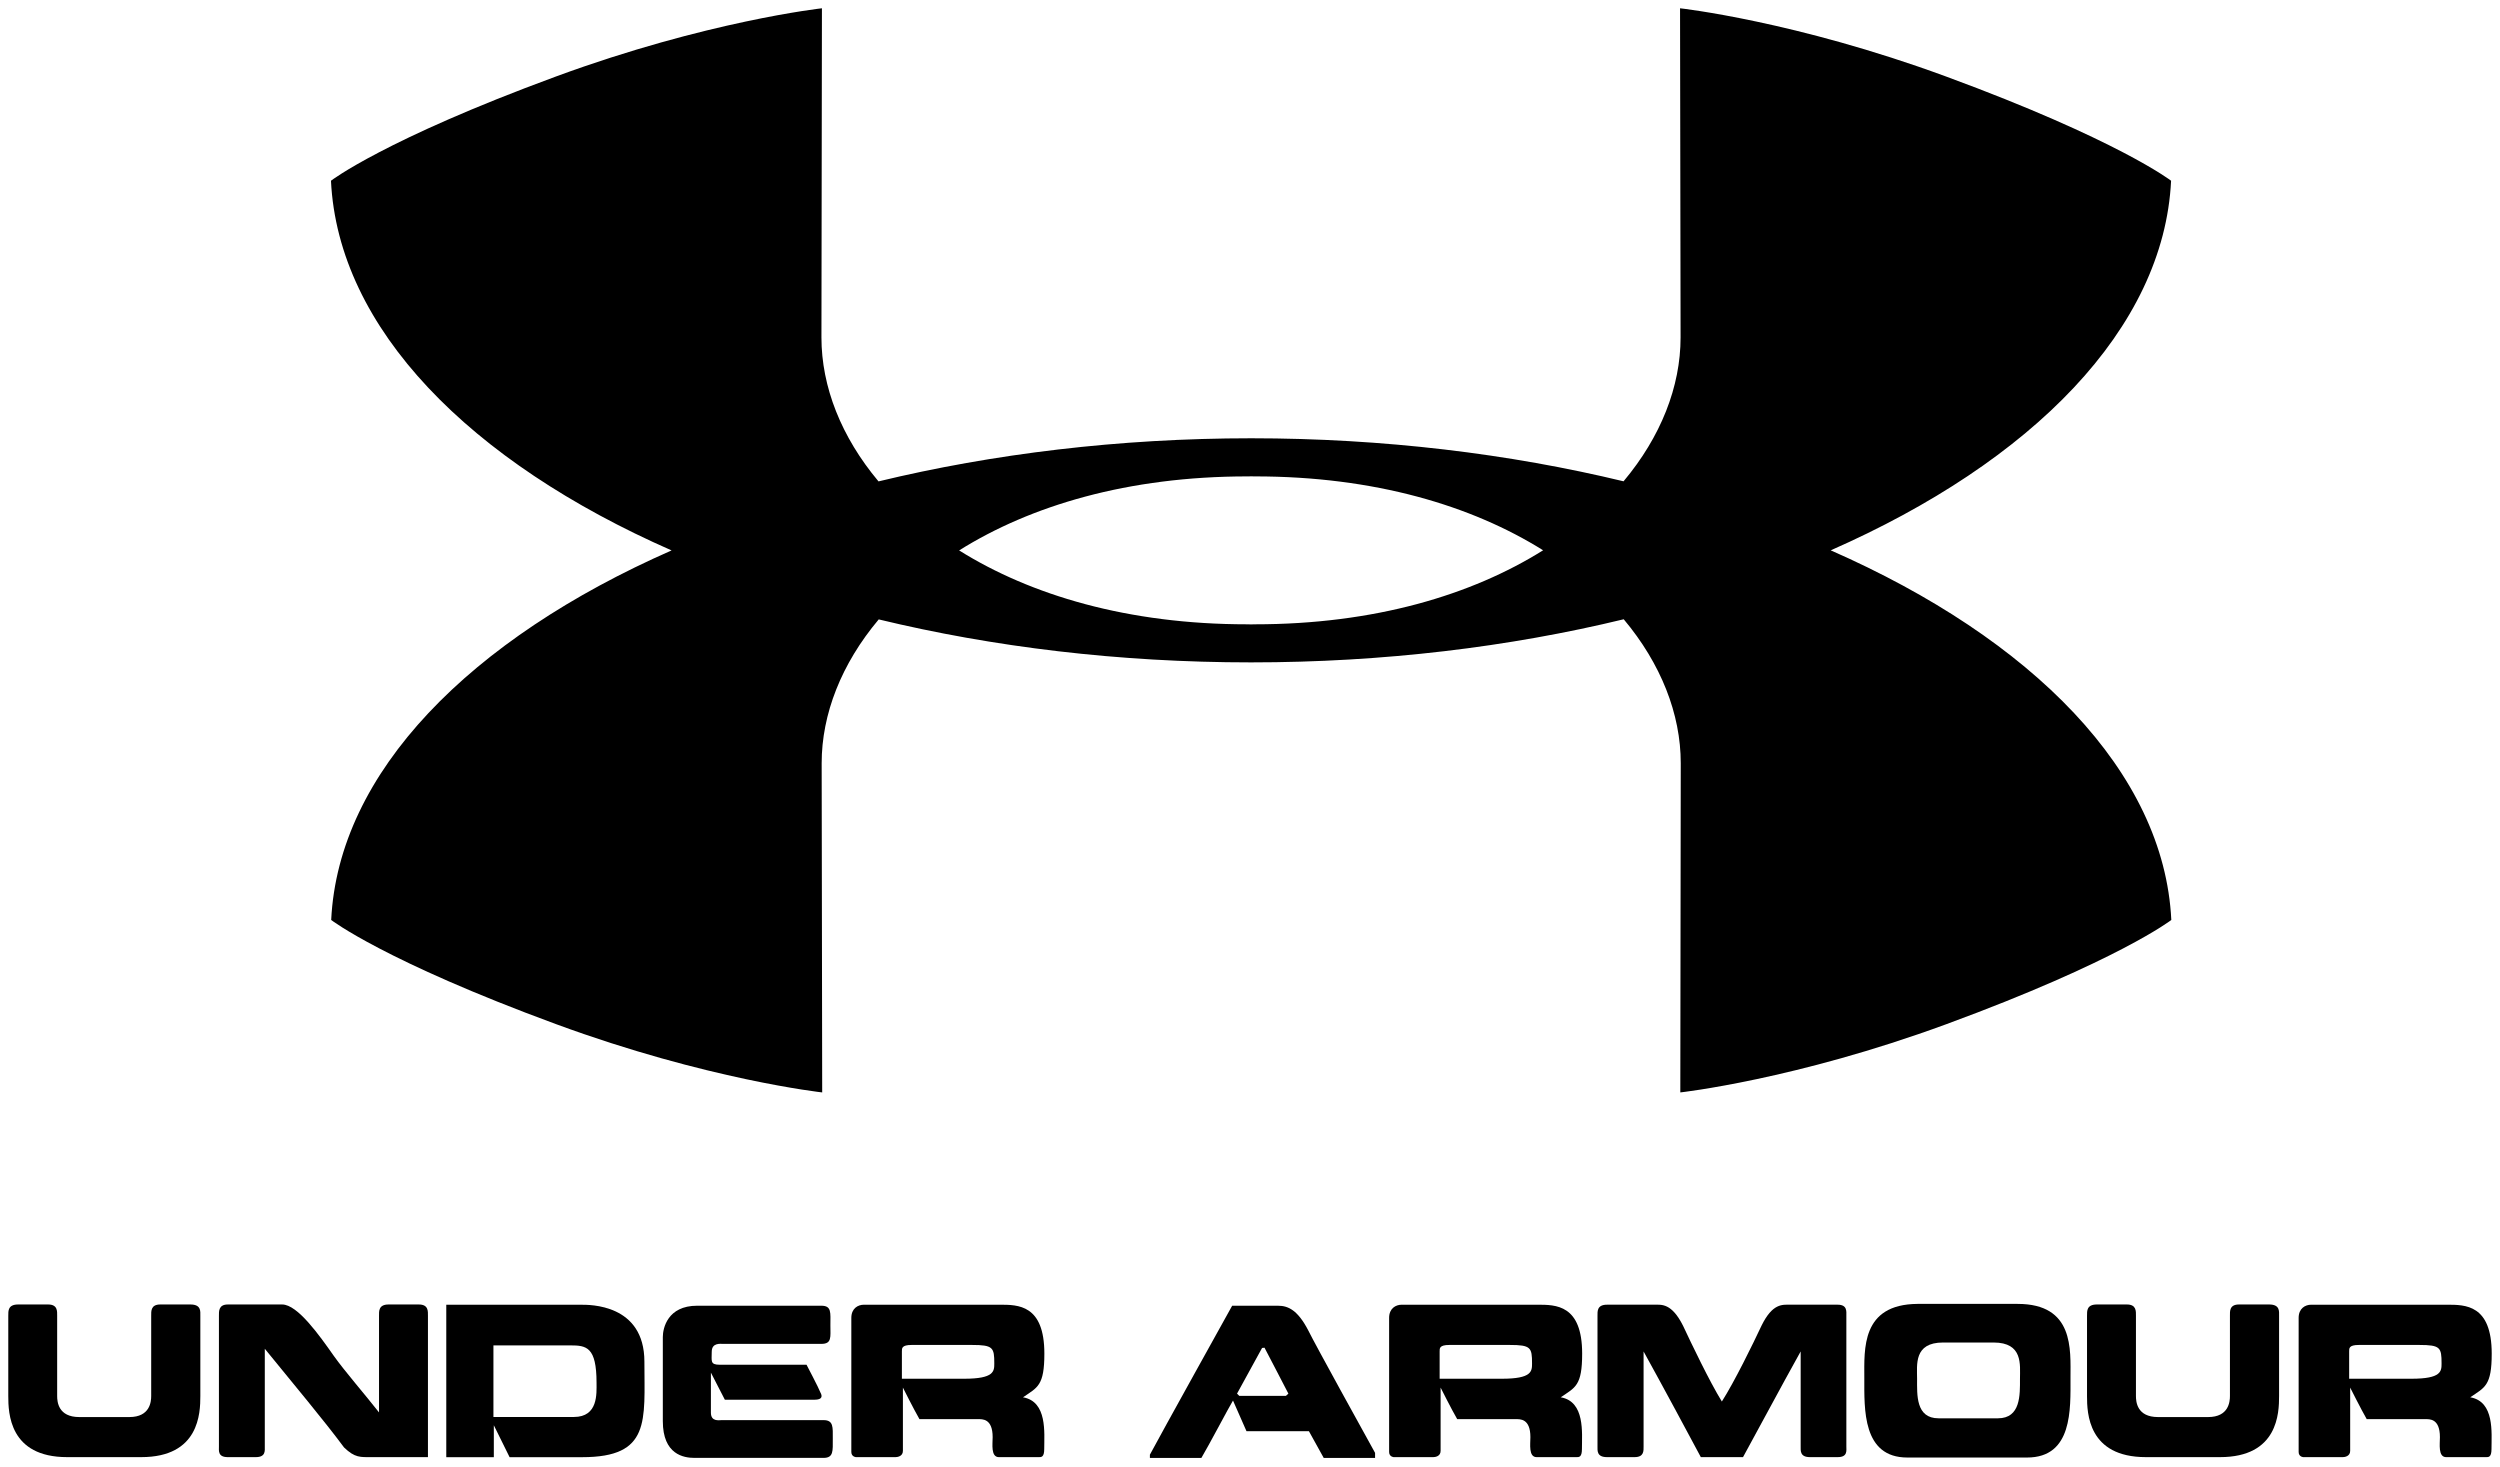
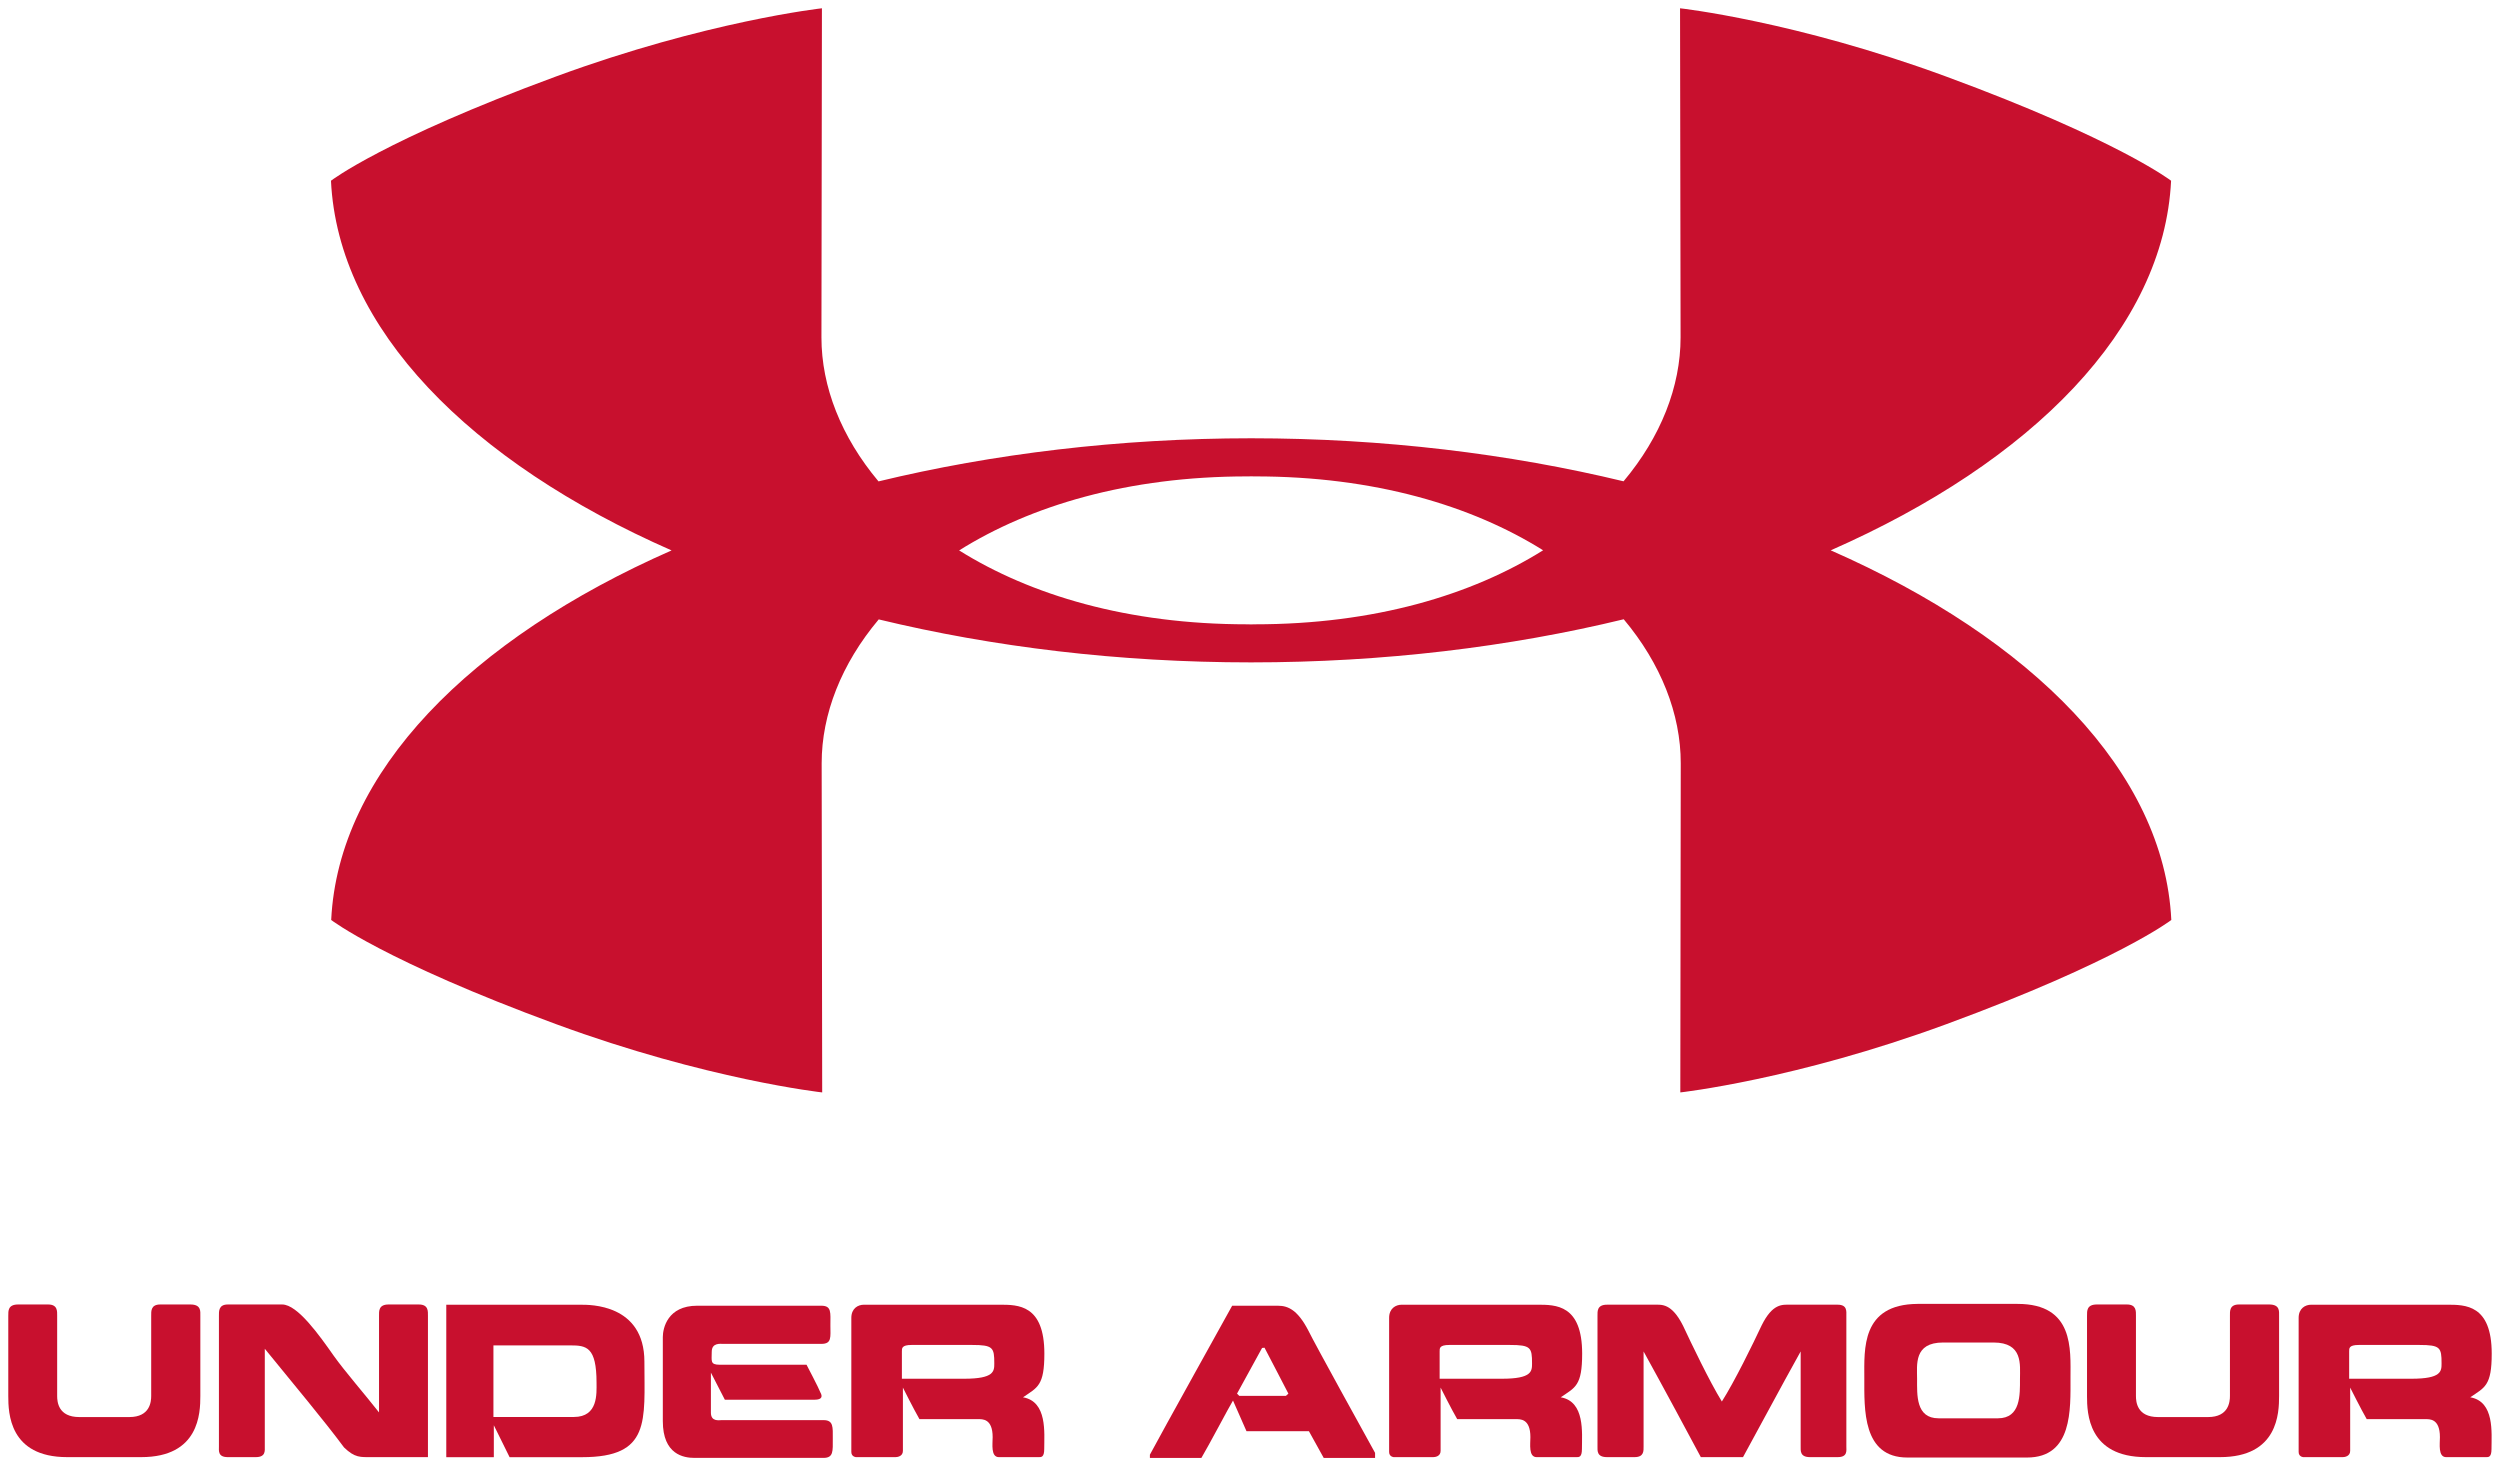
- <svg xmlns="http://www.w3.org/2000/svg" width="302" height="177.12" viewBox="0 0 302 177.118">
+ <svg xmlns="http://www.w3.org/2000/svg" width="302" height="177.12" viewBox="0 0 302 177.118" fill="#C8102E">
  <path d="m0 0c4.553 2.003 7.526 5.011 7.688 8.348 0 0-1.202 0.926-5.083 2.354-3.408 1.254-6.008 1.541-6.008 1.541l0.012-7.435c0-1.111-0.446-2.245-1.288-3.249-2.576 0.622-5.423 0.971-8.409 0.972h-0.002c-2.988-0.001-5.838-0.351-8.417-0.974-0.842 1.004-1.289 2.139-1.289 3.251l0.011 7.435s-2.598-0.287-6.008-1.541c-3.881-1.428-5.081-2.354-5.081-2.354 0.161-3.338 3.135-6.347 7.693-8.35-4.554-2.003-7.527-5.011-7.688-8.347 0 0 1.201-0.927 5.082-2.354 3.409-1.254 6.008-1.541 6.008-1.541l-0.012 7.435c0 1.111 0.446 2.246 1.289 3.249 2.576-0.623 5.422-0.971 8.408-0.971h0.001c2.989 0 5.84 0.349 8.418 0.974 0.842-1.004 1.288-2.141 1.288-3.252l-0.01-7.435s2.599 0.287 6.008 1.541c3.881 1.427 5.082 2.354 5.082 2.354-0.162 3.338-3.136 6.347-7.693 8.349m-13.092-1.673h-0.003l-0.085 0.002c-2.696 0-4.894 0.66-6.506 1.669 1.612 1.011 3.811 1.672 6.512 1.672l0.083 0.001h0.004l0.085-0.001c2.697 0 4.894-0.66 6.506-1.669-1.612-1.01-3.811-1.672-6.511-1.672" transform="matrix(5.3483 0 0 -5.3483 221.15 66.479)" />
  <path d="m0 0c-1.306 0-1.329 0.996-1.329 1.38v1.812c0 0.11-0.009 0.256 0.224 0.256h0.675c0.219 0 0.205-0.156 0.205-0.256v-1.812c0-0.129 0.024-0.475 0.499-0.475h1.132c0.466 0 0.493 0.346 0.493 0.475v1.812c0 0.1-0.013 0.256 0.205 0.256h0.68c0.247 0 0.225-0.156 0.225-0.256v-1.812c0-0.384-0.023-1.38-1.334-1.38" transform="matrix(5.3483 0 0 -5.3483 8.1081 176.02)" />
  <path d="m0 0c-0.461 0.621-1.119 1.403-1.79 2.229v-2.206c0-0.096 0.024-0.242-0.205-0.242h-0.63c-0.228 0-0.201 0.146-0.201 0.242v2.95c0 0.1-0.01 0.256 0.201 0.256h1.228c0.347 0 0.841-0.699 1.165-1.16 0.25-0.352 0.712-0.881 1.022-1.278v2.182c0 0.1-0.014 0.256 0.215 0.256h0.684c0.22 0 0.206-0.156 0.206-0.256v-3.192h-1.26c-0.27 0-0.389-0.018-0.635 0.219" transform="matrix(5.3483 0 0 -5.3483 41.561 174.85)" />
  <path d="m0 0c0.552 0 0.512 0.53 0.512 0.772 0 0.813-0.229 0.845-0.594 0.845h-1.735v-1.617h1.817zm-2.882-0.908v3.443h3.043c0.186 0 1.432 0.022 1.432-1.287 0-1.339 0.146-2.156-1.405-2.156h-1.64l-0.356 0.721v-0.721" transform="matrix(5.3483 0 0 -5.3483 69.324 171.17)" />
  <path d="m0 0h2.803c0.238 0 0.206-0.155 0.206-0.443 0-0.268 0.036-0.419-0.206-0.419h-2.215c-0.059 0-0.259 0.032-0.259-0.178s-0.041-0.293 0.182-0.293h1.959s0.283-0.539 0.315-0.63c0.046-0.082 0.041-0.16-0.132-0.16h-2.028l-0.315 0.612v-0.904c0-0.21 0.188-0.169 0.242-0.169h2.301c0.229 0 0.21-0.159 0.21-0.419 0-0.28 0.019-0.434-0.21-0.434h-2.913c-0.242 0-0.716 0.073-0.716 0.83v1.9c0 0.196 0.105 0.707 0.776 0.707" transform="matrix(5.3483 0 0 -5.3483 84.219 157.73)" />
  <path d="m0 0h-1.365c-0.227 0-0.219-0.078-0.219-0.147v-0.616h1.406c0.681 0 0.681 0.17 0.681 0.348 0 0.356-0.027 0.415-0.503 0.415m-2.442 0.909h3.068c0.411 0 1.008 0.004 1.008-1.105 0-0.726-0.154-0.762-0.483-0.986 0.553-0.096 0.48-0.803 0.48-1.169 0-0.187-0.068-0.183-0.124-0.183h-0.899c-0.188 0-0.142 0.297-0.142 0.452 0 0.425-0.237 0.406-0.329 0.406h-1.324c-0.127 0.22-0.374 0.713-0.374 0.713v-1.429c0-0.124-0.124-0.142-0.169-0.142h-0.903c0.049 0-0.093-0.009-0.093 0.115v3.031c0 0.215 0.151 0.297 0.284 0.297" transform="matrix(5.3483 0 0 -5.3483 117.42 162.47)" />
  <path d="m0 0-0.566-1.032 0.05-0.05h1.055l0.055 0.05c-0.037 0.078-0.493 0.945-0.539 1.037l-0.055-0.005m0.365 0.953c0.224 0 0.442-0.1 0.68-0.561 0.161-0.328 1.275-2.341 1.507-2.762v-0.114h-1.16l-0.334 0.603h-1.41s-0.237 0.543-0.305 0.693c-0.087-0.141-0.553-1.027-0.714-1.296h-1.163v0.073c0.237 0.447 1.858 3.364 1.858 3.364" transform="matrix(5.3483 0 0 -5.3483 152.46 162.83)" />
  <path d="m0 0h-1.365c-0.228 0-0.219-0.078-0.219-0.147v-0.616h1.406c0.681 0 0.681 0.17 0.681 0.348 0 0.356-0.027 0.415-0.503 0.415m-2.442 0.909h3.068c0.411 0 1.009 0.004 1.009-1.105 0-0.726-0.154-0.762-0.484-0.986 0.552-0.096 0.479-0.803 0.479-1.169 0-0.187-0.068-0.183-0.123-0.183h-0.899c-0.188 0-0.142 0.297-0.142 0.452 0 0.425-0.237 0.406-0.329 0.406h-1.324c-0.128 0.22-0.375 0.713-0.375 0.713v-1.429c0-0.124-0.122-0.142-0.168-0.142h-0.904c0.05 0-0.091-0.009-0.091 0.115v3.031c0 0.215 0.151 0.297 0.283 0.297" transform="matrix(5.3483 0 0 -5.3483 182.38 162.47)" />
  <path d="m0 0c-0.229 0.429-0.864 1.612-1.293 2.387v-2.145c0-0.096 0.013-0.242-0.204-0.242h-0.622c-0.233 0-0.215 0.146-0.215 0.242v2.95c0 0.1-0.013 0.251 0.215 0.251h1.073c0.16 0 0.387 0.037 0.644-0.475 0.192-0.41 0.599-1.261 0.877-1.712 0.287 0.451 0.703 1.302 0.895 1.712 0.251 0.512 0.474 0.475 0.652 0.475h1.068c0.22 0 0.197-0.151 0.197-0.251v-2.95c0-0.096 0.031-0.242-0.197-0.242h-0.625c-0.228 0-0.21 0.146-0.21 0.242v2.145c-0.433-0.775-1.064-1.958-1.302-2.387" transform="matrix(5.3483 0 0 -5.3483 205.46 176.02)" />
  <path d="m0 0c0.517 0 0.498 0.533 0.498 0.89 0 0.32 0.073 0.822-0.598 0.822h-1.138c-0.666 0-0.588-0.502-0.588-0.822 0-0.357-0.032-0.89 0.484-0.89h1.342zm-2.045-0.886c-1.018 0-0.973 1.092-0.973 1.798 0 0.649-0.073 1.662 1.201 1.672h2.261c1.278 0 1.195-1.027 1.195-1.672 0-0.706 0.051-1.798-0.982-1.798" transform="matrix(5.3483 0 0 -5.3483 241.35 171.33)" />
  <path d="m0 0c-1.307 0-1.329 0.996-1.329 1.38v1.812c0 0.11-0.009 0.256 0.224 0.256h0.676c0.218 0 0.205-0.156 0.205-0.256v-1.812c0-0.129 0.023-0.475 0.498-0.475h1.132c0.466 0 0.493 0.346 0.493 0.475v1.812c0 0.1-0.014 0.256 0.205 0.256h0.68c0.247 0 0.225-0.156 0.225-0.256v-1.812c0-0.384-0.023-1.38-1.334-1.38" transform="matrix(5.3483 0 0 -5.3483 259.22 176.02)" />
  <path d="m0 0h-1.365c-0.228 0-0.219-0.078-0.219-0.147v-0.616h1.406c0.681 0 0.681 0.17 0.681 0.348 0 0.356-0.027 0.415-0.503 0.415m-2.443 0.909h3.069c0.411 0 1.01 0.004 1.01-1.105 0-0.726-0.156-0.762-0.485-0.986 0.553-0.096 0.48-0.803 0.48-1.169 0-0.187-0.068-0.183-0.124-0.183h-0.899c-0.187 0-0.142 0.297-0.142 0.452 0 0.425-0.237 0.406-0.328 0.406h-1.325c-0.127 0.22-0.374 0.713-0.374 0.713v-1.429c0-0.124-0.124-0.142-0.169-0.142h-0.903c0.049 0-0.092-0.009-0.092 0.115v3.031c0 0.215 0.151 0.297 0.282 0.297" transform="matrix(5.3483 0 0 -5.3483 292.25 162.47)" />
</svg>
